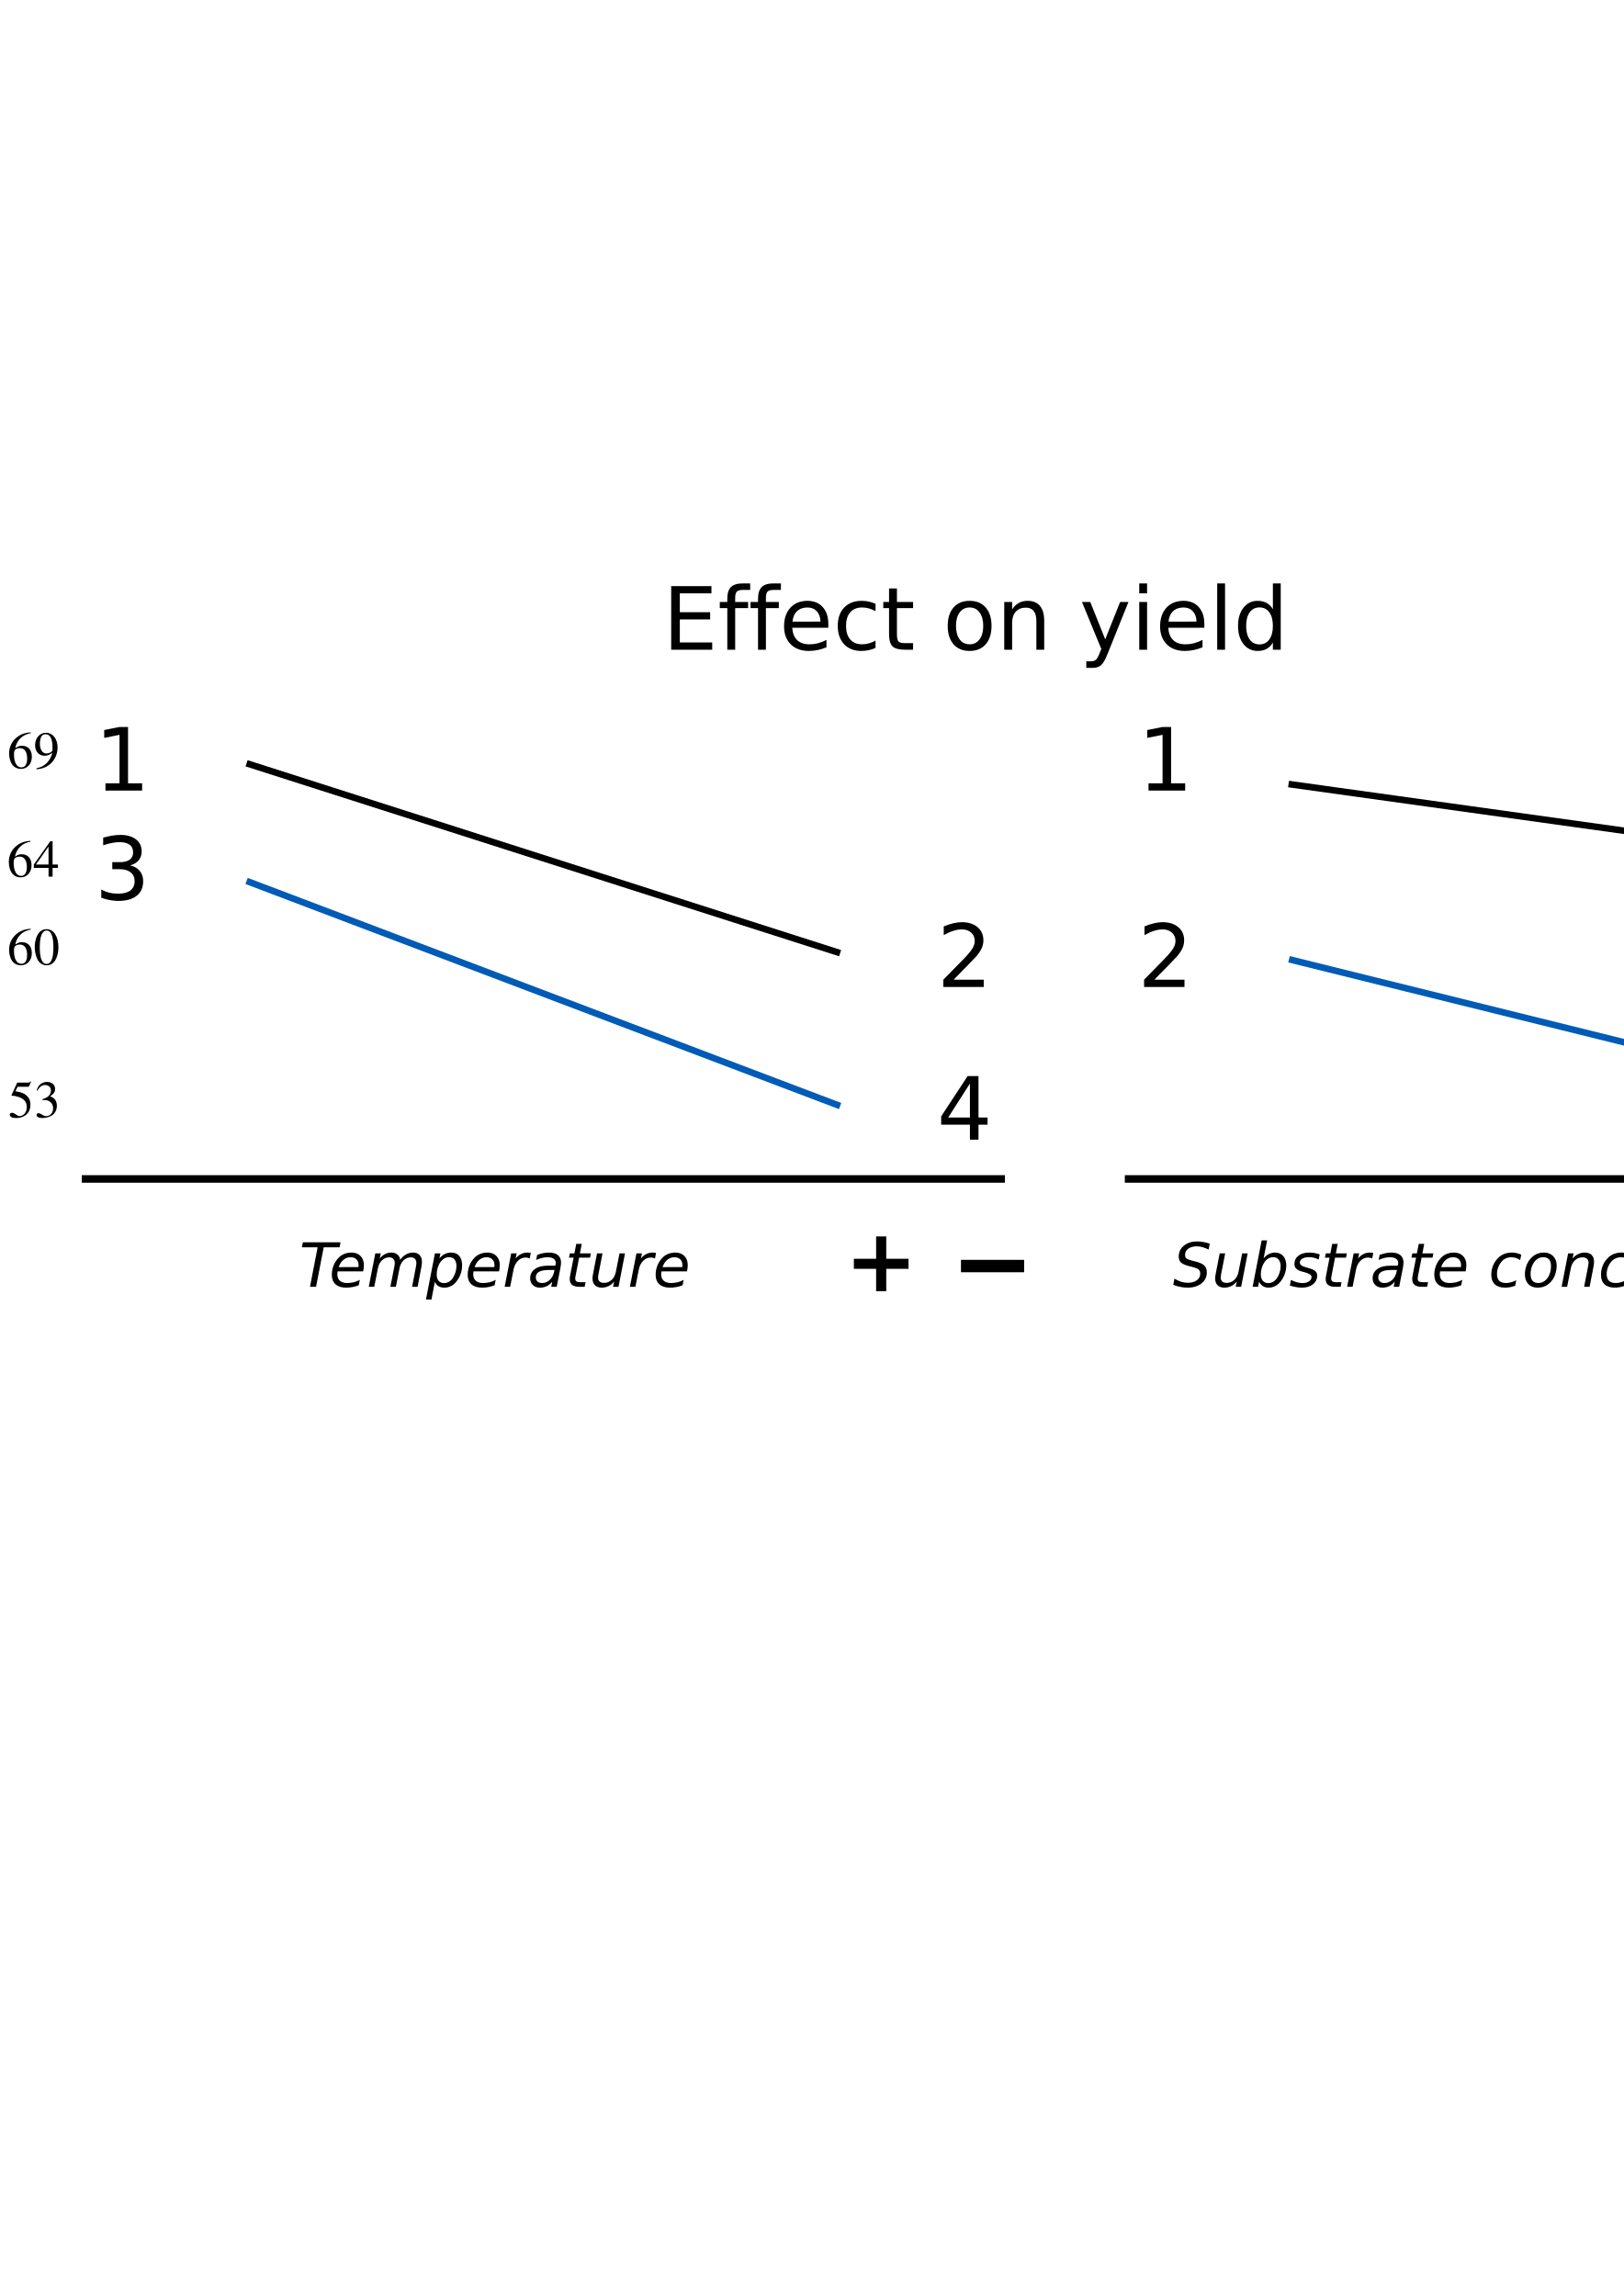
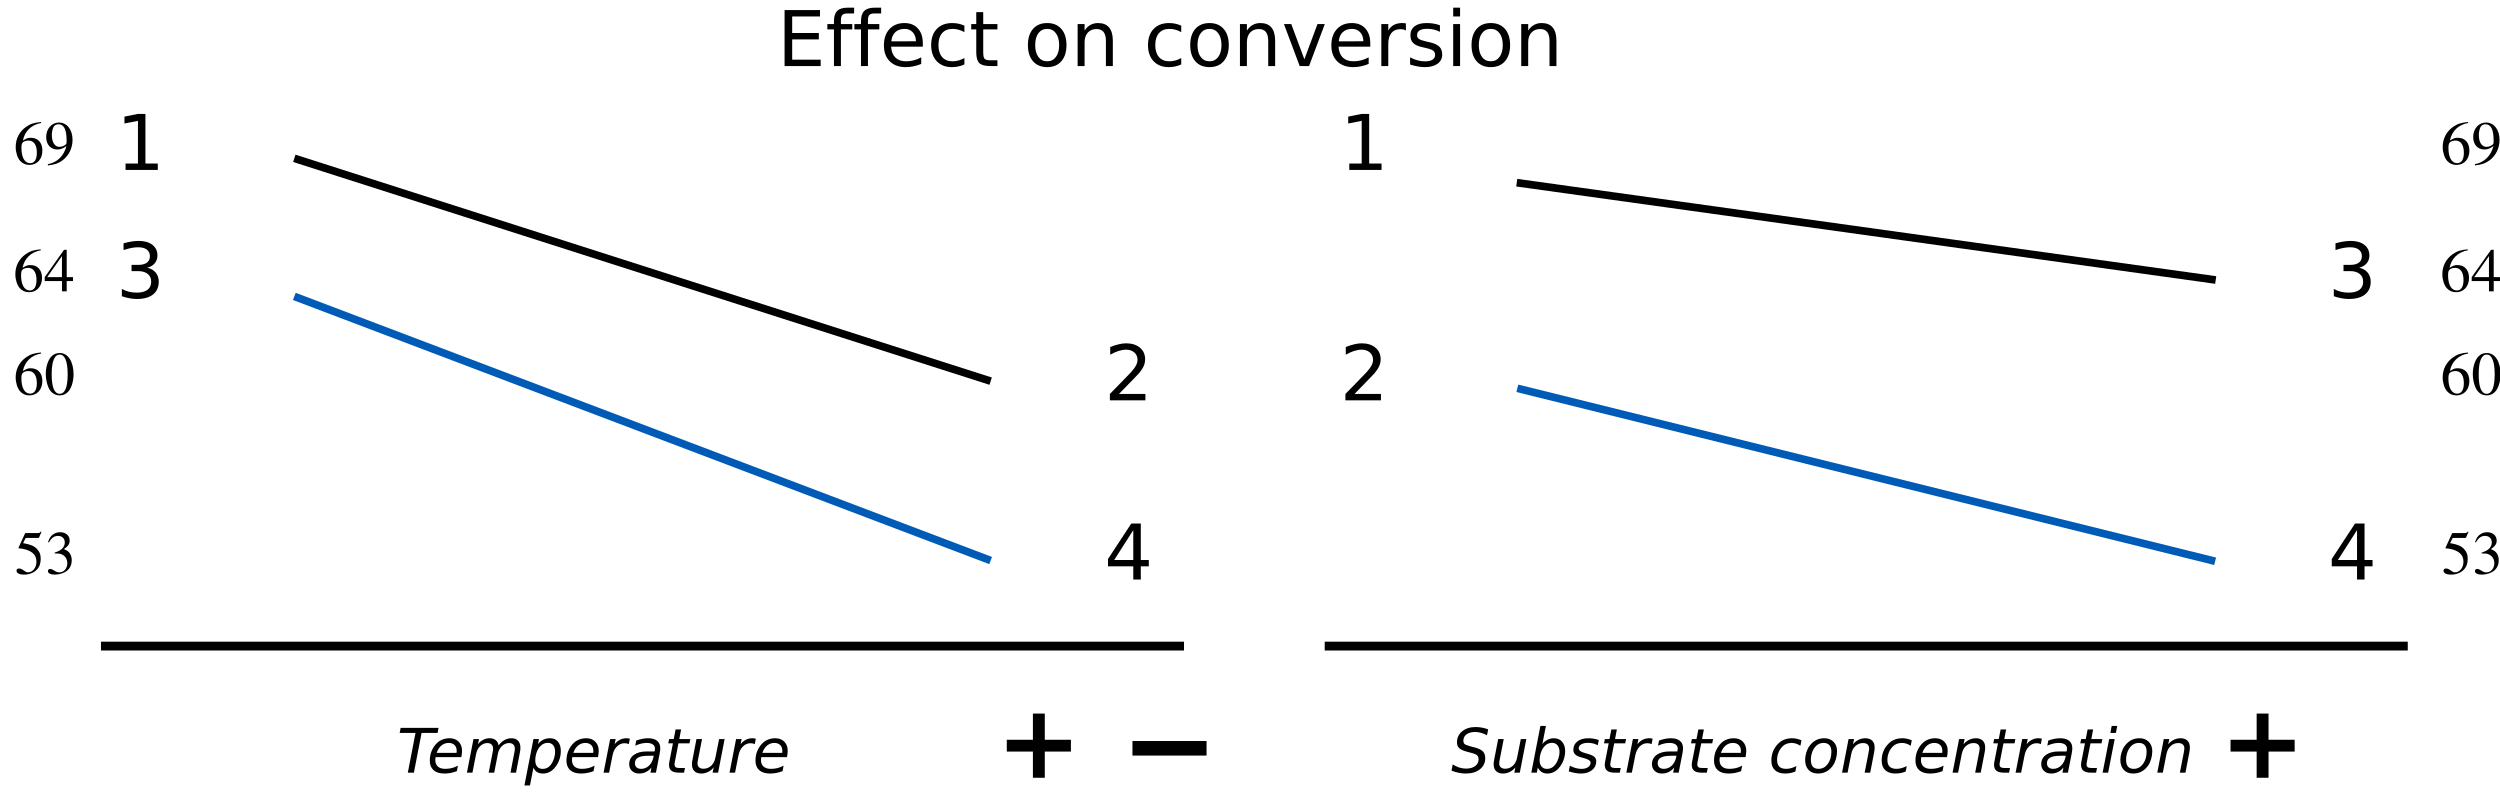
- <svg xmlns="http://www.w3.org/2000/svg" width="744.094" height="1052.362" id="svg2" version="1.1">
+ <svg xmlns="http://www.w3.org/2000/svg" width="976.51" height="310.79" id="svg2" version="1.1">
  <defs id="defs4">
    </defs>
-   <g id="layer1">
-     <text xml:space="preserve" style="font-size:40px;font-style:normal;font-weight:normal;fill:#000000;fill-opacity:1;stroke:none;font-family:Bitstream Vera Sans" x="43.363" y="362.362" id="text2844">
-       <tspan x="43.363" y="362.362" id="tspan2848">1</tspan>
+   <g id="layer1" transform="translate(-4.042969,-283.998)">
+     <text xml:space="preserve" style="font-size:30px;font-style:normal;font-variant:normal;font-weight:normal;font-stretch:normal;text-align:start;line-height:125%;writing-mode:lr-tb;text-anchor:start;fill:#000000;fill-opacity:1;stroke:none;font-family:Bitstream Vera Sans;-inkscape-font-specification:Bitstream Vera Sans" x="49.363" y="350.362" id="text2844">
+       <tspan x="49.363" y="350.362" id="tspan2848">1</tspan>
    </text>
-     <text id="text2864" y="522.362" x="429.363" style="font-size:40px;font-style:normal;font-weight:normal;fill:#000000;fill-opacity:1;stroke:none;font-family:Bitstream Vera Sans" xml:space="preserve">
-       <tspan id="tspan2866" y="522.362" x="429.363">4</tspan>
+     <text id="text2864" y="510.362" x="435.363" style="font-size:30px;font-style:normal;font-variant:normal;font-weight:normal;font-stretch:normal;text-align:start;line-height:125%;writing-mode:lr-tb;text-anchor:start;fill:#000000;fill-opacity:1;stroke:none;font-family:Bitstream Vera Sans;-inkscape-font-specification:Bitstream Vera Sans" xml:space="preserve">
+       <tspan id="tspan2866" y="510.362" x="435.363">4</tspan>
    </text>
-     <text id="text2872" y="452.362" x="429.363" style="font-size:40px;font-style:normal;font-weight:normal;fill:#000000;fill-opacity:1;stroke:none;font-family:Bitstream Vera Sans" xml:space="preserve">
-       <tspan id="tspan2874" y="452.362" x="429.363">2</tspan>
+     <text id="text2872" y="440.362" x="435.363" style="font-size:30px;font-style:normal;font-variant:normal;font-weight:normal;font-stretch:normal;text-align:start;line-height:125%;writing-mode:lr-tb;text-anchor:start;fill:#000000;fill-opacity:1;stroke:none;font-family:Bitstream Vera Sans;-inkscape-font-specification:Bitstream Vera Sans" xml:space="preserve">
+       <tspan id="tspan2874" y="440.362" x="435.363">2</tspan>
    </text>
-     <path style="fill:none;stroke:#000000;stroke-width:3;stroke-linecap:butt;stroke-linejoin:miter;stroke-miterlimit:4;stroke-opacity:1;stroke-dasharray:none" d="m 112.999,349.846 272.001,87.033" id="path2876" />
-     <path style="fill:none;stroke:#005bb7;stroke-width:3.007;stroke-linecap:butt;stroke-linejoin:miter;stroke-miterlimit:4;stroke-opacity:1;stroke-dasharray:none" d="M 113.004,403.776 384.996,506.949" id="path3746" />
-     <text id="text3775" y="297.796" x="478.894" style="font-size:40px;font-style:normal;font-variant:normal;font-weight:normal;font-stretch:normal;text-align:center;line-height:125%;writing-mode:lr-tb;text-anchor:middle;fill:#000000;fill-opacity:1;stroke:none;font-family:Bitstream Vera Sans;-inkscape-font-specification:Bitstream Vera Sans" xml:space="preserve" transform="scale(1.000001,0.9999986)">
-       <tspan y="297.796" x="478.894" id="tspan3779">Effect on yield</tspan>
+     <path style="fill:none;stroke:#000000;stroke-width:3;stroke-linecap:butt;stroke-linejoin:miter;stroke-miterlimit:4;stroke-opacity:1;stroke-dasharray:none" d="m 118.999,345.846 272.001,87.033" id="path2876" />
+     <path style="fill:none;stroke:#005bb7;stroke-width:3.007;stroke-linecap:butt;stroke-linejoin:miter;stroke-miterlimit:4;stroke-opacity:1;stroke-dasharray:none" d="M 119.004,399.776 390.996,502.949" id="path3746" />
+     <text id="text3775" y="309.796" x="484.894" style="font-size:30px;font-style:normal;font-variant:normal;font-weight:normal;font-stretch:normal;text-align:center;line-height:125%;writing-mode:lr-tb;text-anchor:middle;fill:#000000;fill-opacity:1;stroke:none;font-family:Bitstream Vera Sans;-inkscape-font-specification:Bitstream Vera Sans" xml:space="preserve" transform="scale(1.000001,0.9999986)">
+       <tspan id="tspan3039" x="484.894" y="309.796">Effect on conversion</tspan>
    </text>
-     <text xml:space="preserve" style="font-size:61.442px;font-style:normal;font-variant:normal;font-weight:bold;font-stretch:normal;text-align:center;line-height:125%;writing-mode:lr-tb;text-anchor:middle;fill:#000000;fill-opacity:1;stroke:none;font-family:Bitstream Vera Sans;-inkscape-font-specification:Bitstream Vera Sans Bold" x="38.408" y="909.036" id="text3781" transform="scale(1.536062,0.6510152)">
-       <tspan id="tspan3785" x="38.408" y="909.036">-</tspan>
+     <text xml:space="preserve" style="font-size:61.442px;font-style:normal;font-variant:normal;font-weight:bold;font-stretch:normal;text-align:center;line-height:125%;writing-mode:lr-tb;text-anchor:middle;fill:#000000;fill-opacity:1;stroke:none;font-family:Bitstream Vera Sans;-inkscape-font-specification:Bitstream Vera Sans Bold" x="42.314" y="902.892" id="text3781" transform="scale(1.536062,0.6510152)">
+       <tspan id="tspan3785" x="42.314" y="902.892">-</tspan>
    </text>
-     <path style="fill:none;stroke:#000000;stroke-width:3.452;stroke-linecap:butt;stroke-linejoin:miter;stroke-miterlimit:4;stroke-opacity:1;stroke-dasharray:none" d="m 37.479,540.362 423.043,0" id="path3789" />
-     <text id="text3791" y="591.796" x="438.633" style="font-size:40px;font-style:normal;font-variant:normal;font-weight:bold;font-stretch:normal;text-align:center;line-height:125%;writing-mode:lr-tb;text-anchor:middle;fill:#000000;fill-opacity:1;stroke:none;font-family:Bitstream Vera Sans;-inkscape-font-specification:Bitstream Vera Sans Bold" xml:space="preserve">
-       <tspan y="591.796" x="438.633" id="tspan3793">+</tspan>
+     <path style="fill:none;stroke:#000000;stroke-width:3.452;stroke-linecap:butt;stroke-linejoin:miter;stroke-miterlimit:4;stroke-opacity:1;stroke-dasharray:none" d="m 43.479,536.362 423.043,0" id="path3789" />
+     <text id="text3791" y="587.796" x="444.633" style="font-size:40px;font-style:normal;font-variant:normal;font-weight:bold;font-stretch:normal;text-align:center;line-height:125%;writing-mode:lr-tb;text-anchor:middle;fill:#000000;fill-opacity:1;stroke:none;font-family:Bitstream Vera Sans;-inkscape-font-specification:Bitstream Vera Sans Bold" xml:space="preserve">
+       <tspan y="587.796" x="444.633" id="tspan3793">+</tspan>
    </text>
-     <text xml:space="preserve" style="font-size:28px;font-style:oblique;font-variant:normal;font-weight:normal;font-stretch:normal;text-align:center;line-height:100%;writing-mode:lr-tb;text-anchor:middle;fill:#000000;fill-opacity:1;stroke:none;font-family:Bitstream Vera Sans;-inkscape-font-specification:Bitstream Vera Sans Oblique" x="249.029" y="589.796" id="text3795">
-       <tspan id="tspan3799" x="249.029" y="589.796">Temperature</tspan>
+     <text xml:space="preserve" style="font-size:24px;font-style:oblique;font-variant:normal;font-weight:normal;font-stretch:normal;text-align:center;line-height:100%;writing-mode:lr-tb;text-anchor:middle;fill:#000000;fill-opacity:1;stroke:none;font-family:Bitstream Vera Sans;-inkscape-font-specification:Bitstream Vera Sans Oblique" x="255.029" y="585.796" id="text3795">
+       <tspan id="tspan3799" x="255.029" y="585.796">Temperature</tspan>
    </text>
-     <text id="text3807" y="352.081" x="3.363" style="font-size:24px;font-style:normal;font-variant:normal;font-weight:normal;font-stretch:normal;text-align:start;line-height:125%;writing-mode:lr-tb;text-anchor:start;fill:#000000;fill-opacity:1;stroke:none;font-family:Times;-inkscape-font-specification:Times" xml:space="preserve">
-       <tspan id="tspan3809" y="352.081" x="3.363">69</tspan>
+     <text id="text3807" y="348.081" x="9.363" style="font-size:24px;font-style:normal;font-variant:normal;font-weight:normal;font-stretch:normal;text-align:start;line-height:125%;writing-mode:lr-tb;text-anchor:start;fill:#000000;fill-opacity:1;stroke:none;font-family:Times;-inkscape-font-specification:Times" xml:space="preserve">
+       <tspan id="tspan3809" y="348.081" x="9.363">69</tspan>
    </text>
-     <text xml:space="preserve" style="font-size:24px;font-style:normal;font-variant:normal;font-weight:normal;font-stretch:normal;text-align:start;line-height:125%;writing-mode:lr-tb;text-anchor:start;fill:#000000;fill-opacity:1;stroke:none;font-family:Times;-inkscape-font-specification:Times" x="3.352" y="442.104" id="text3811">
-       <tspan x="3.352" y="442.104" id="tspan3813">60</tspan>
+     <text xml:space="preserve" style="font-size:24px;font-style:normal;font-variant:normal;font-weight:normal;font-stretch:normal;text-align:start;line-height:125%;writing-mode:lr-tb;text-anchor:start;fill:#000000;fill-opacity:1;stroke:none;font-family:Times;-inkscape-font-specification:Times" x="9.352" y="438.104" id="text3811">
+       <tspan x="9.352" y="438.104" id="tspan3813">60</tspan>
    </text>
-     <text xml:space="preserve" style="font-size:40px;font-style:normal;font-weight:normal;fill:#000000;fill-opacity:1;stroke:none;font-family:Bitstream Vera Sans" x="732" y="821.362" id="text3819">
-       <tspan id="tspan3821" x="732" y="821.362" />
+     <text xml:space="preserve" style="font-size:40px;font-style:normal;font-weight:normal;fill:#000000;fill-opacity:1;stroke:none;font-family:Bitstream Vera Sans" x="738" y="817.362" id="text3819">
+       <tspan id="tspan3821" x="738" y="817.362" />
    </text>
-     <text id="text2869" y="412.362" x="43.363" style="font-size:40px;font-style:normal;font-weight:normal;fill:#000000;fill-opacity:1;stroke:none;font-family:Bitstream Vera Sans" xml:space="preserve">
-       <tspan id="tspan2871" y="412.362" x="43.363">3</tspan>
+     <text id="text2869" y="400.362" x="49.363" style="font-size:30px;font-style:normal;font-variant:normal;font-weight:normal;font-stretch:normal;text-align:start;line-height:125%;writing-mode:lr-tb;text-anchor:start;fill:#000000;fill-opacity:1;stroke:none;font-family:Bitstream Vera Sans;-inkscape-font-specification:Bitstream Vera Sans" xml:space="preserve">
+       <tspan id="tspan2871" y="400.362" x="49.363">3</tspan>
    </text>
-     <text xml:space="preserve" style="font-size:24px;font-style:normal;font-variant:normal;font-weight:normal;font-stretch:normal;text-align:start;line-height:125%;writing-mode:lr-tb;text-anchor:start;fill:#000000;fill-opacity:1;stroke:none;font-family:Times;-inkscape-font-specification:Times" x="3.223" y="401.8" id="text2873">
-       <tspan x="3.223" y="401.8" id="tspan2875">64</tspan>
+     <text xml:space="preserve" style="font-size:24px;font-style:normal;font-variant:normal;font-weight:normal;font-stretch:normal;text-align:start;line-height:125%;writing-mode:lr-tb;text-anchor:start;fill:#000000;fill-opacity:1;stroke:none;font-family:Times;-inkscape-font-specification:Times" x="9.223" y="397.8" id="text2873">
+       <tspan x="9.223" y="397.8" id="tspan2875">64</tspan>
    </text>
-     <text id="text2877" y="512.104" x="3.727" style="font-size:24px;font-style:normal;font-variant:normal;font-weight:normal;font-stretch:normal;text-align:start;line-height:125%;writing-mode:lr-tb;text-anchor:start;fill:#000000;fill-opacity:1;stroke:none;font-family:Times;-inkscape-font-specification:Times" xml:space="preserve">
-       <tspan id="tspan2881" x="3.727" y="512.104">53</tspan>
+     <text id="text2877" y="508.104" x="9.727" style="font-size:24px;font-style:normal;font-variant:normal;font-weight:normal;font-stretch:normal;text-align:start;line-height:125%;writing-mode:lr-tb;text-anchor:start;fill:#000000;fill-opacity:1;stroke:none;font-family:Times;-inkscape-font-specification:Times" xml:space="preserve">
+       <tspan id="tspan2881" x="9.727" y="508.104">53</tspan>
    </text>
-     <text id="text3709" y="362.362" x="521.363" style="font-size:40px;font-style:normal;font-weight:normal;fill:#000000;fill-opacity:1;stroke:none;font-family:Bitstream Vera Sans" xml:space="preserve">
-       <tspan id="tspan3711" y="362.362" x="521.363">1</tspan>
+     <text id="text3709" y="350.362" x="527.363" style="font-size:30px;font-style:normal;font-variant:normal;font-weight:normal;font-stretch:normal;text-align:start;line-height:125%;writing-mode:lr-tb;text-anchor:start;fill:#000000;fill-opacity:1;stroke:none;font-family:Bitstream Vera Sans;-inkscape-font-specification:Bitstream Vera Sans" xml:space="preserve">
+       <tspan id="tspan3711" y="350.362" x="527.363">1</tspan>
    </text>
-     <text xml:space="preserve" style="font-size:40px;font-style:normal;font-weight:normal;fill:#000000;fill-opacity:1;stroke:none;font-family:Bitstream Vera Sans" x="907.363" y="522.362" id="text3713">
-       <tspan x="907.363" y="522.362" id="tspan3715">4</tspan>
+     <text xml:space="preserve" style="font-size:30px;font-style:normal;font-variant:normal;font-weight:normal;font-stretch:normal;text-align:start;line-height:125%;writing-mode:lr-tb;text-anchor:start;fill:#000000;fill-opacity:1;stroke:none;font-family:Bitstream Vera Sans;-inkscape-font-specification:Bitstream Vera Sans" x="913.363" y="510.362" id="text3713">
+       <tspan x="913.363" y="510.362" id="tspan3715">4</tspan>
    </text>
-     <text xml:space="preserve" style="font-size:40px;font-style:normal;font-weight:normal;fill:#000000;fill-opacity:1;stroke:none;font-family:Bitstream Vera Sans" x="907.363" y="412.362" id="text3717">
-       <tspan x="907.363" y="412.362" id="tspan3719">3</tspan>
+     <text xml:space="preserve" style="font-size:30px;font-style:normal;font-variant:normal;font-weight:normal;font-stretch:normal;text-align:start;line-height:125%;writing-mode:lr-tb;text-anchor:start;fill:#000000;fill-opacity:1;stroke:none;font-family:Bitstream Vera Sans;-inkscape-font-specification:Bitstream Vera Sans" x="913.363" y="400.362" id="text3717">
+       <tspan x="913.363" y="400.362" id="tspan3719">3</tspan>
    </text>
-     <path id="path3721" d="M 590.493,359.355 863.507,397.369" style="fill:none;stroke:#000000;stroke-width:3;stroke-linecap:butt;stroke-linejoin:miter;stroke-miterlimit:4;stroke-opacity:1;stroke-dasharray:none" />
-     <path id="path3723" d="m 590.718,439.671 272.564,67.564" style="fill:none;stroke:#005bb7;stroke-width:3;stroke-linecap:butt;stroke-linejoin:miter;stroke-miterlimit:4;stroke-opacity:1;stroke-dasharray:none" />
-     <text transform="scale(1.536062,0.6510152)" id="text3729" y="909.036" x="349.593" style="font-size:61.442px;font-style:normal;font-variant:normal;font-weight:bold;font-stretch:normal;text-align:center;line-height:125%;writing-mode:lr-tb;text-anchor:middle;fill:#000000;fill-opacity:1;stroke:none;font-family:Bitstream Vera Sans;-inkscape-font-specification:Bitstream Vera Sans Bold" xml:space="preserve">
-       <tspan y="909.036" x="349.593" id="tspan3731">-</tspan>
+     <path id="path3721" d="M 596.493,355.355 869.507,393.369" style="fill:none;stroke:#000000;stroke-width:3;stroke-linecap:butt;stroke-linejoin:miter;stroke-miterlimit:4;stroke-opacity:1;stroke-dasharray:none" />
+     <path id="path3723" d="m 596.718,435.671 272.564,67.564" style="fill:none;stroke:#005bb7;stroke-width:3;stroke-linecap:butt;stroke-linejoin:miter;stroke-miterlimit:4;stroke-opacity:1;stroke-dasharray:none" />
+     <text transform="scale(1.536062,0.6510152)" id="text3729" y="902.892" x="353.499" style="font-size:61.442px;font-style:normal;font-variant:normal;font-weight:bold;font-stretch:normal;text-align:center;line-height:125%;writing-mode:lr-tb;text-anchor:middle;fill:#000000;fill-opacity:1;stroke:none;font-family:Bitstream Vera Sans;-inkscape-font-specification:Bitstream Vera Sans Bold" xml:space="preserve">
+       <tspan y="902.892" x="353.499" id="tspan3731">-</tspan>
    </text>
-     <path id="path3733" d="m 515.479,540.362 423.043,0" style="fill:none;stroke:#000000;stroke-width:3.452;stroke-linecap:butt;stroke-linejoin:miter;stroke-miterlimit:4;stroke-opacity:1;stroke-dasharray:none" />
-     <text xml:space="preserve" style="font-size:40px;font-style:normal;font-variant:normal;font-weight:bold;font-stretch:normal;text-align:center;line-height:125%;writing-mode:lr-tb;text-anchor:middle;fill:#000000;fill-opacity:1;stroke:none;font-family:Bitstream Vera Sans;-inkscape-font-specification:Bitstream Vera Sans Bold" x="916.633" y="591.796" id="text3735">
-       <tspan id="tspan3737" x="916.633" y="591.796">+</tspan>
+     <path id="path3733" d="m 521.479,536.362 423.043,0" style="fill:none;stroke:#000000;stroke-width:3.452;stroke-linecap:butt;stroke-linejoin:miter;stroke-miterlimit:4;stroke-opacity:1;stroke-dasharray:none" />
+     <text xml:space="preserve" style="font-size:40px;font-style:normal;font-variant:normal;font-weight:bold;font-stretch:normal;text-align:center;line-height:125%;writing-mode:lr-tb;text-anchor:middle;fill:#000000;fill-opacity:1;stroke:none;font-family:Bitstream Vera Sans;-inkscape-font-specification:Bitstream Vera Sans Bold" x="922.633" y="587.796" id="text3735">
+       <tspan id="tspan3737" x="922.633" y="587.796">+</tspan>
    </text>
-     <text id="text3739" y="589.796" x="729.029" style="font-size:28px;font-style:oblique;font-variant:normal;font-weight:normal;font-stretch:normal;text-align:center;line-height:100%;writing-mode:lr-tb;text-anchor:middle;fill:#000000;fill-opacity:1;stroke:none;font-family:Bitstream Vera Sans;-inkscape-font-specification:Bitstream Vera Sans Oblique" xml:space="preserve">
-       <tspan y="589.796" x="729.029" id="tspan3741">Substrate concentration</tspan>
+     <text id="text3739" y="585.796" x="735.029" style="font-size:24px;font-style:oblique;font-variant:normal;font-weight:normal;font-stretch:normal;text-align:center;line-height:100%;writing-mode:lr-tb;text-anchor:middle;fill:#000000;fill-opacity:1;stroke:none;font-family:Bitstream Vera Sans;-inkscape-font-specification:Bitstream Vera Sans Oblique" xml:space="preserve">
+       <tspan y="585.796" x="735.029" id="tspan3741">Substrate concentration</tspan>
    </text>
-     <text xml:space="preserve" style="font-size:24px;font-style:normal;font-variant:normal;font-weight:normal;font-stretch:normal;text-align:start;line-height:125%;writing-mode:lr-tb;text-anchor:start;fill:#000000;fill-opacity:1;stroke:none;font-family:Times;-inkscape-font-specification:Times" x="951.363" y="352.081" id="text3743">
-       <tspan x="951.363" y="352.081" id="tspan3745">69</tspan>
+     <text xml:space="preserve" style="font-size:24px;font-style:normal;font-variant:normal;font-weight:normal;font-stretch:normal;text-align:start;line-height:125%;writing-mode:lr-tb;text-anchor:start;fill:#000000;fill-opacity:1;stroke:none;font-family:Times;-inkscape-font-specification:Times" x="957.363" y="348.081" id="text3743">
+       <tspan x="957.363" y="348.081" id="tspan3745">69</tspan>
    </text>
-     <text id="text3747" y="442.104" x="951.352" style="font-size:24px;font-style:normal;font-variant:normal;font-weight:normal;font-stretch:normal;text-align:start;line-height:125%;writing-mode:lr-tb;text-anchor:start;fill:#000000;fill-opacity:1;stroke:none;font-family:Times;-inkscape-font-specification:Times" xml:space="preserve">
-       <tspan id="tspan3749" y="442.104" x="951.352">60</tspan>
+     <text id="text3747" y="438.104" x="957.352" style="font-size:24px;font-style:normal;font-variant:normal;font-weight:normal;font-stretch:normal;text-align:start;line-height:125%;writing-mode:lr-tb;text-anchor:start;fill:#000000;fill-opacity:1;stroke:none;font-family:Times;-inkscape-font-specification:Times" xml:space="preserve">
+       <tspan id="tspan3749" y="438.104" x="957.352">60</tspan>
    </text>
-     <text xml:space="preserve" style="font-size:40px;font-style:normal;font-weight:normal;fill:#000000;fill-opacity:1;stroke:none;font-family:Bitstream Vera Sans" x="521.363" y="452.362" id="text3751">
-       <tspan x="521.363" y="452.362" id="tspan3753">2</tspan>
+     <text xml:space="preserve" style="font-size:30px;font-style:normal;font-variant:normal;font-weight:normal;font-stretch:normal;text-align:start;line-height:125%;writing-mode:lr-tb;text-anchor:start;fill:#000000;fill-opacity:1;stroke:none;font-family:Bitstream Vera Sans;-inkscape-font-specification:Bitstream Vera Sans" x="527.363" y="440.362" id="text3751">
+       <tspan x="527.363" y="440.362" id="tspan3753">2</tspan>
    </text>
-     <text id="text3755" y="401.8" x="951.223" style="font-size:24px;font-style:normal;font-variant:normal;font-weight:normal;font-stretch:normal;text-align:start;line-height:125%;writing-mode:lr-tb;text-anchor:start;fill:#000000;fill-opacity:1;stroke:none;font-family:Times;-inkscape-font-specification:Times" xml:space="preserve">
-       <tspan id="tspan3757" y="401.8" x="951.223">64</tspan>
+     <text id="text3755" y="397.8" x="957.223" style="font-size:24px;font-style:normal;font-variant:normal;font-weight:normal;font-stretch:normal;text-align:start;line-height:125%;writing-mode:lr-tb;text-anchor:start;fill:#000000;fill-opacity:1;stroke:none;font-family:Times;-inkscape-font-specification:Times" xml:space="preserve">
+       <tspan id="tspan3757" y="397.8" x="957.223">64</tspan>
    </text>
-     <text xml:space="preserve" style="font-size:24px;font-style:normal;font-variant:normal;font-weight:normal;font-stretch:normal;text-align:start;line-height:125%;writing-mode:lr-tb;text-anchor:start;fill:#000000;fill-opacity:1;stroke:none;font-family:Times;-inkscape-font-specification:Times" x="951.727" y="512.104" id="text3759">
-       <tspan y="512.104" x="951.727" id="tspan3761">53</tspan>
+     <text xml:space="preserve" style="font-size:24px;font-style:normal;font-variant:normal;font-weight:normal;font-stretch:normal;text-align:start;line-height:125%;writing-mode:lr-tb;text-anchor:start;fill:#000000;fill-opacity:1;stroke:none;font-family:Times;-inkscape-font-specification:Times" x="957.727" y="508.104" id="text3759">
+       <tspan y="508.104" x="957.727" id="tspan3761">53</tspan>
    </text>
-     <text xml:space="preserve" style="font-size:40px;font-style:normal;font-weight:normal;fill:#000000;fill-opacity:1;stroke:none;font-family:Bitstream Vera Sans" x="742" y="454.362" id="text3763">
-       <tspan id="tspan3765" x="742" y="454.362"> </tspan>
+     <text xml:space="preserve" style="font-size:40px;font-style:normal;font-weight:normal;fill:#000000;fill-opacity:1;stroke:none;font-family:Bitstream Vera Sans" x="748" y="450.362" id="text3763">
+       <tspan id="tspan3765" x="748" y="450.362"> </tspan>
    </text>
  </g>
</svg>
